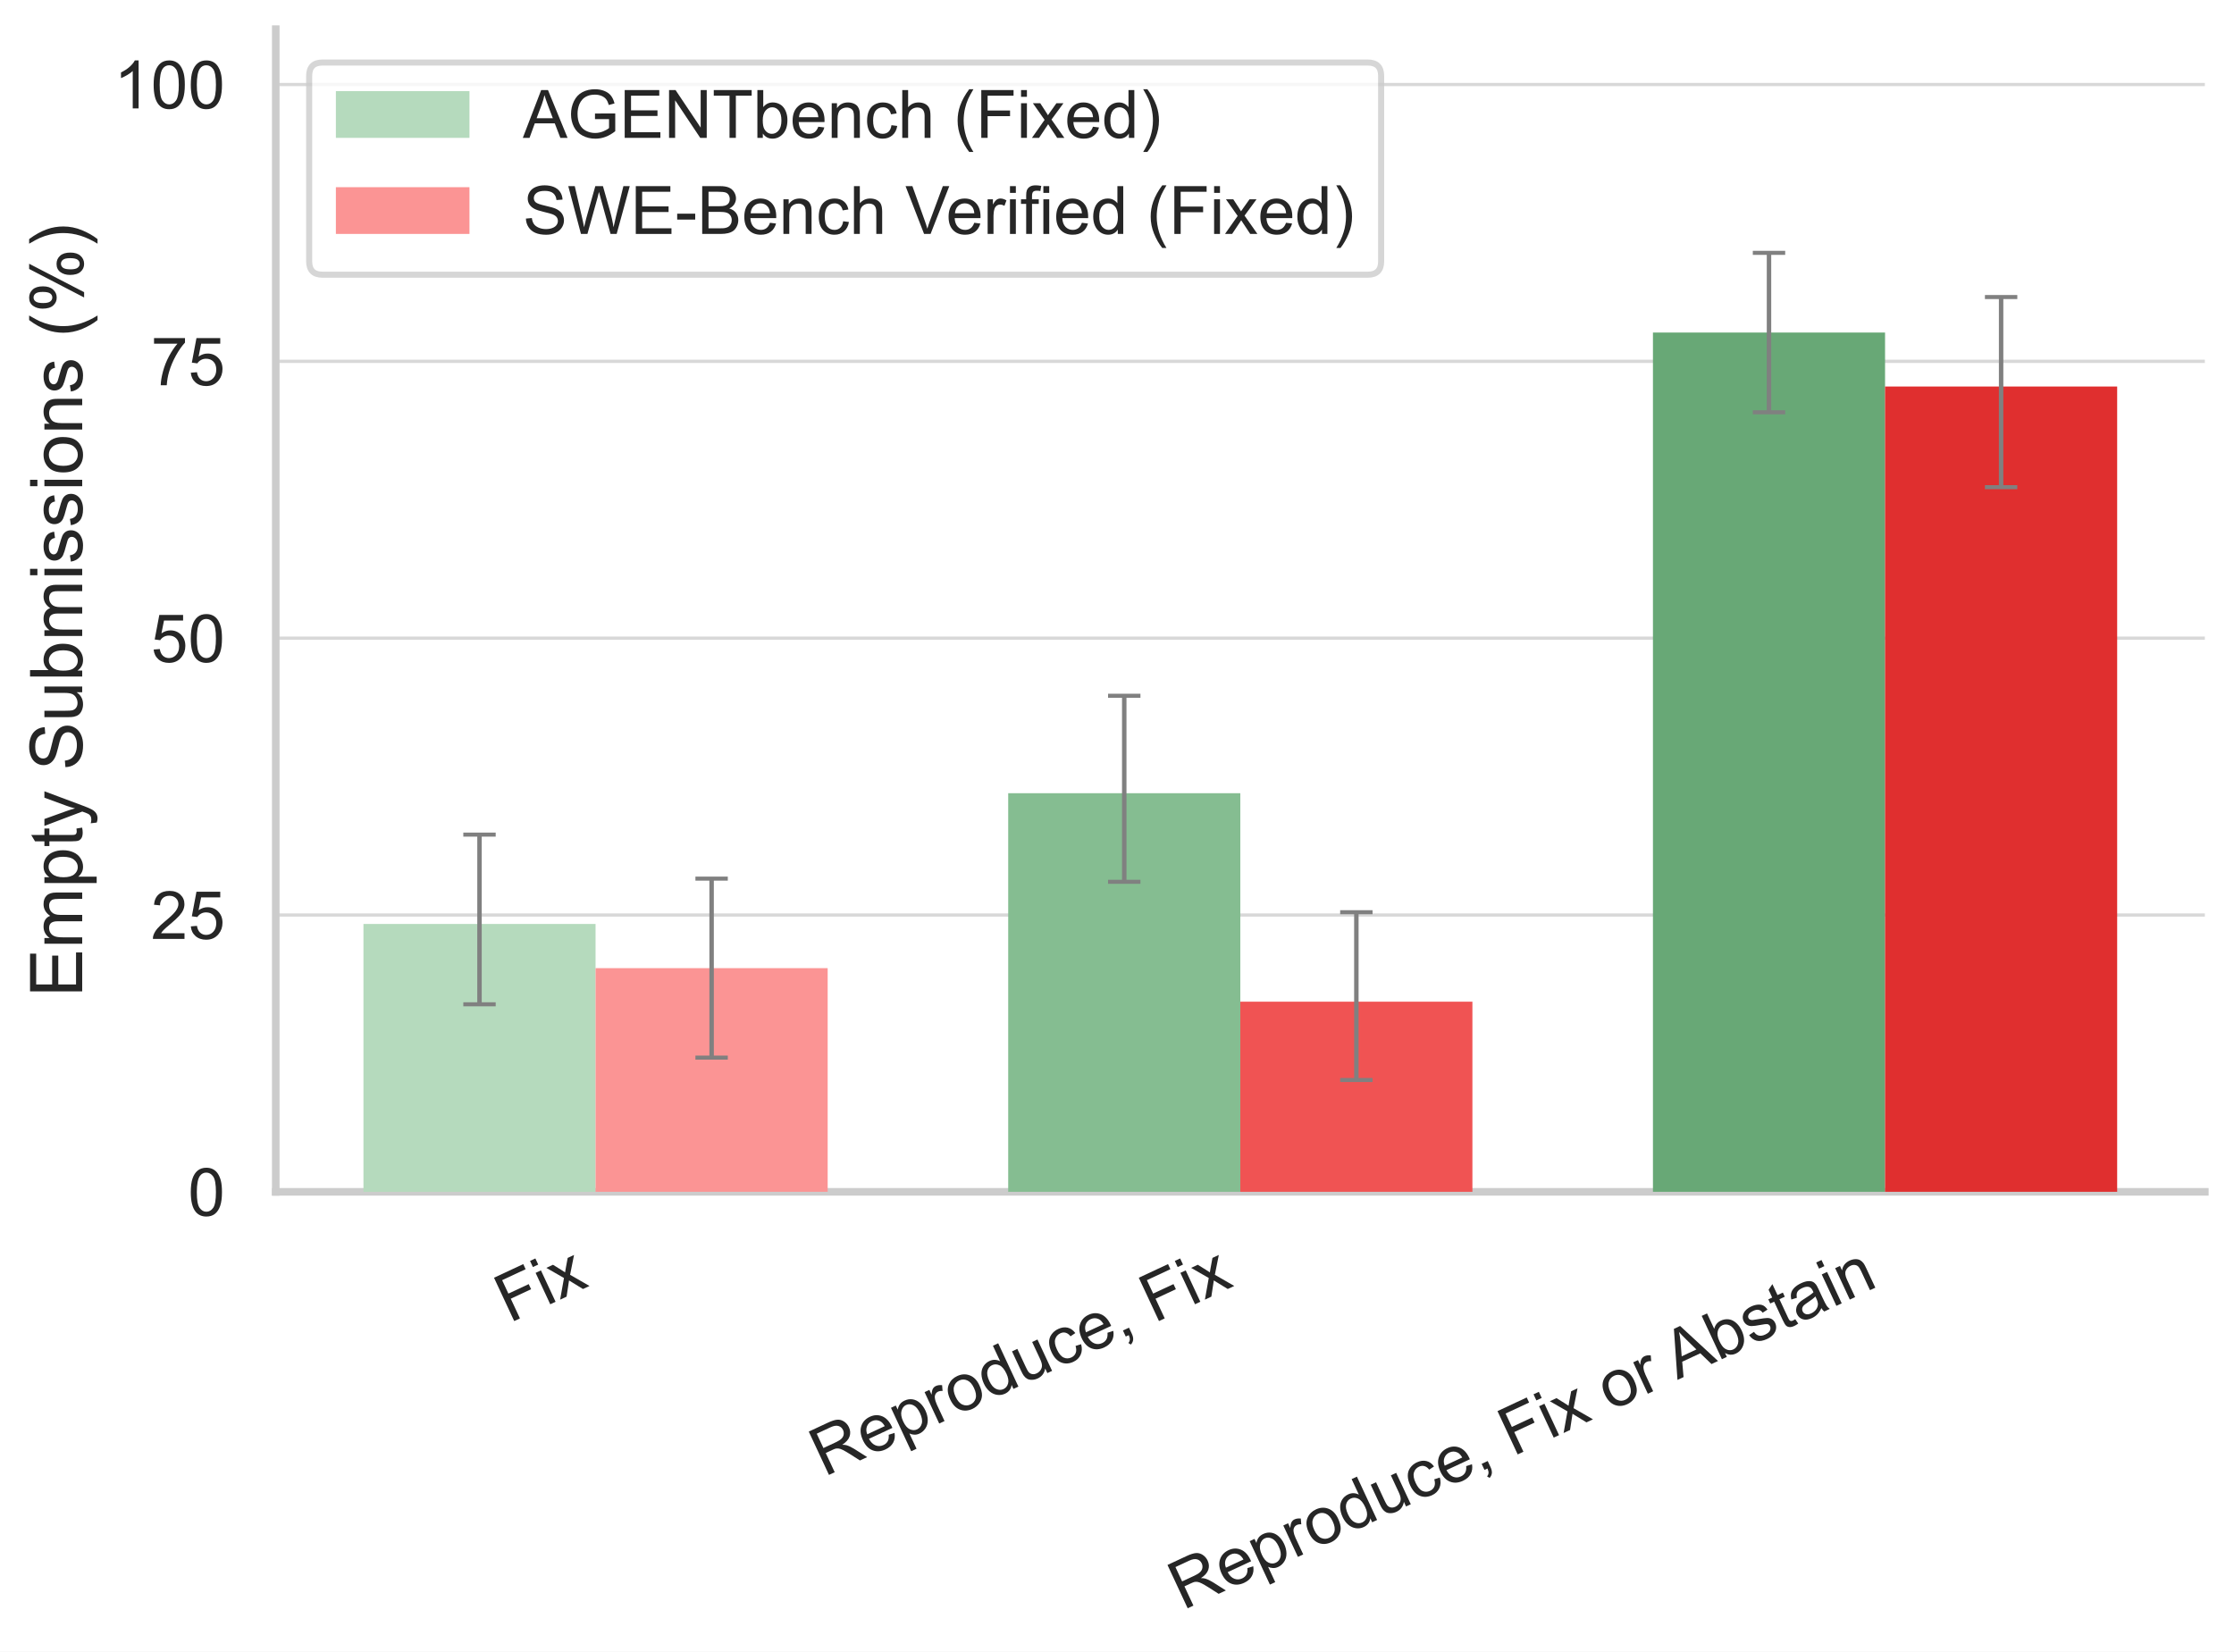
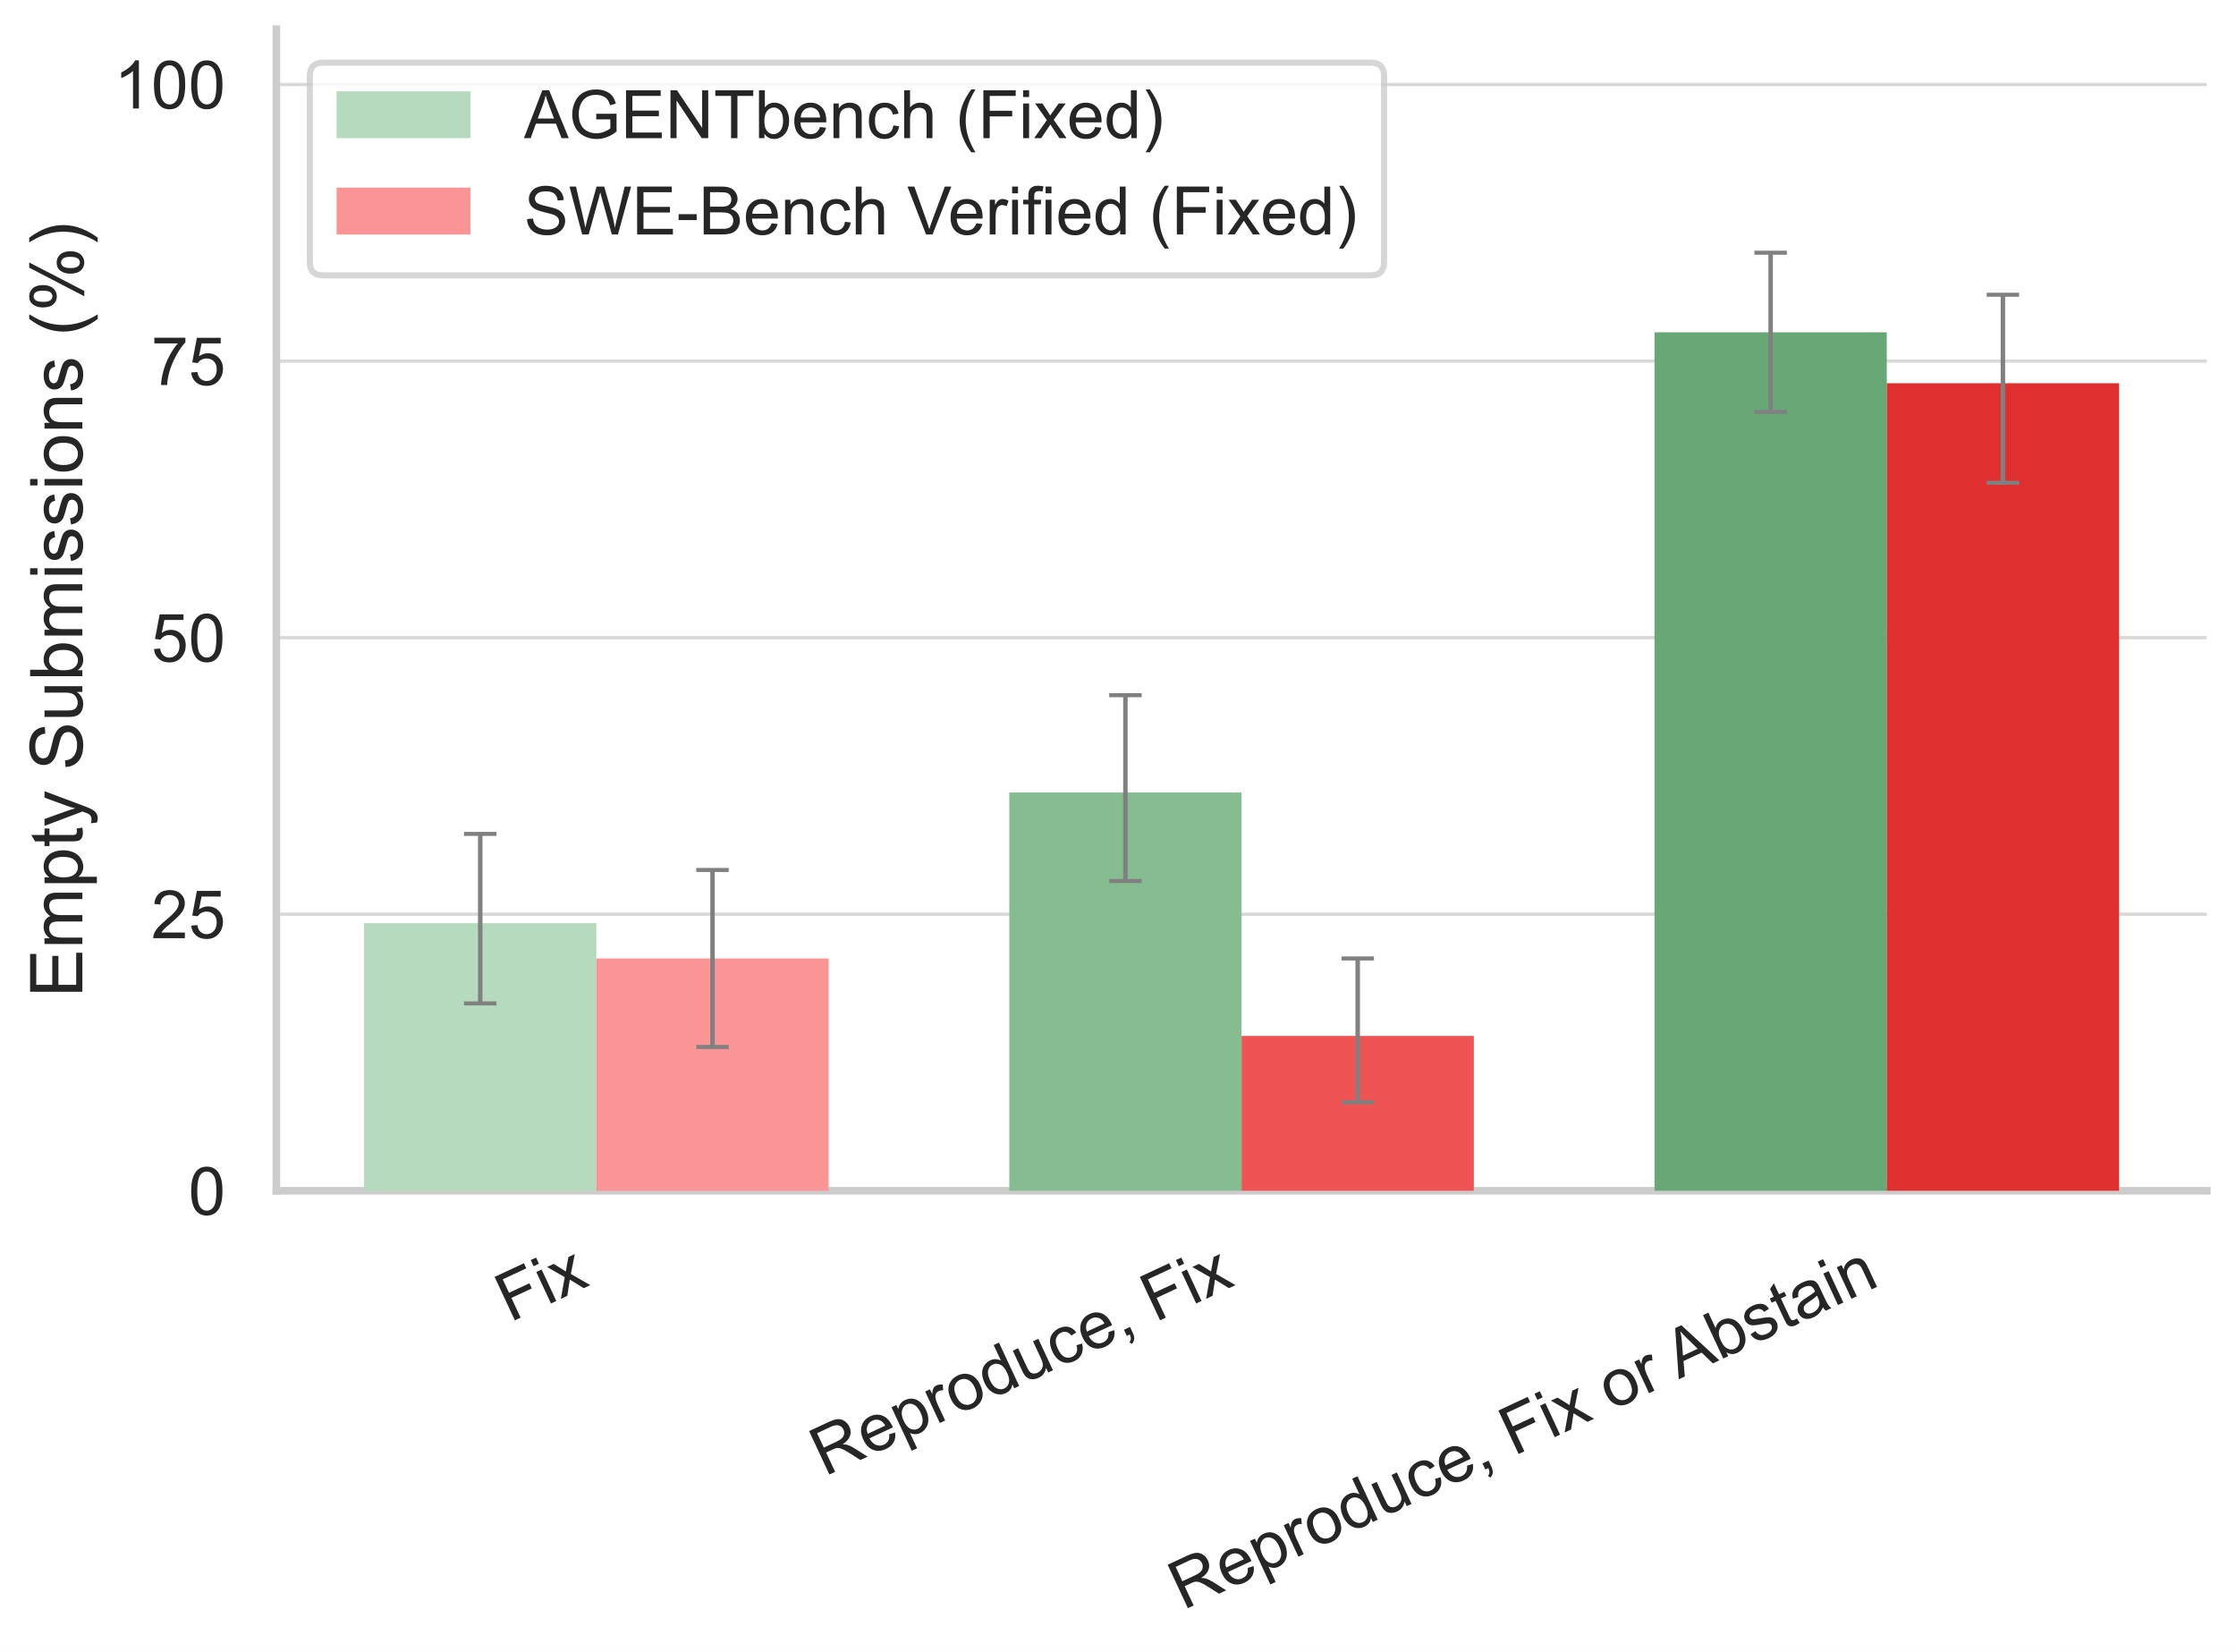
- <svg xmlns="http://www.w3.org/2000/svg" xmlns:xlink="http://www.w3.org/1999/xlink" width="551.839pt" height="408.058pt" viewBox="0 0 551.839 408.058" version="1.1">
+ <svg xmlns="http://www.w3.org/2000/svg" xmlns:xlink="http://www.w3.org/1999/xlink" width="551.164pt" height="407.121pt" viewBox="0 0 551.164 407.121" version="1.1">
  <defs>
    <style type="text/css">*{stroke-linejoin: round; stroke-linecap: butt}</style>
  </defs>
  <g id="figure_1">
    <g id="patch_1">
-       <path d="M 0 408.058  L 551.839 408.058  L 551.839 0  L 0 0  z " style="fill: #ffffff" />
+       <path d="M 0 407.121  L 551.164 407.121  L 551.164 0  L 0 0  z " style="fill: #ffffff" />
    </g>
    <g id="axes_1">
      <g id="patch_2">
-         <path d="M 68.119 294.453  L 544.639 294.453  L 544.639 7.2  L 68.119 7.2  z " style="fill: #ffffff" />
+         <path d="M 68.119 293.516  L 543.964 293.516  L 543.964 7.2  L 68.119 7.2  z " style="fill: #ffffff" />
      </g>
      <g id="matplotlib.axis_1">
        <g id="xtick_1">
          <g id="text_1">
-             <g style="fill: #262626" transform="translate(125.7946 326.9517) rotate(-25) scale(0.165 -0.165)">
+             <g style="fill: #262626" transform="translate(125.6827 326.015) rotate(-25) scale(0.165 -0.165)">
              <defs>
                <path id="ArialMT-46" d="M 525 0  L 525 4581  L 3616 4581  L 3616 4041  L 1131 4041  L 1131 2622  L 3281 2622  L 3281 2081  L 1131 2081  L 1131 0  L 525 0  z " transform="scale(0.015625)" />
                <path id="ArialMT-69" d="M 425 3934  L 425 4581  L 988 4581  L 988 3934  L 425 3934  z M 425 0  L 425 3319  L 988 3319  L 988 0  L 425 0  z " transform="scale(0.015625)" />
                <path id="ArialMT-78" d="M 47 0  L 1259 1725  L 138 3319  L 841 3319  L 1350 2541  Q 1494 2319 1581 2169  Q 1719 2375 1834 2534  L 2394 3319  L 3066 3319  L 1919 1756  L 3153 0  L 2463 0  L 1781 1031  L 1600 1309  L 728 0  L 47 0  z " transform="scale(0.015625)" />
              </defs>
              <use xlink:href="#ArialMT-46" />
              <use xlink:href="#ArialMT-69" transform="translate(61.08398 0)" />
              <use xlink:href="#ArialMT-78" transform="translate(83.30078 0)" />
            </g>
          </g>
        </g>
        <g id="xtick_2">
          <g id="text_2">
-             <g style="fill: #262626" transform="translate(203.5993 364.9371) rotate(-25) scale(0.165 -0.165)">
+             <g style="fill: #262626" transform="translate(203.2618 364.0005) rotate(-25) scale(0.165 -0.165)">
              <defs>
                <path id="ArialMT-52" d="M 503 0  L 503 4581  L 2534 4581  Q 3147 4581 3465 4457  Q 3784 4334 3975 4021  Q 4166 3709 4166 3331  Q 4166 2844 3850 2509  Q 3534 2175 2875 2084  Q 3116 1969 3241 1856  Q 3506 1613 3744 1247  L 4541 0  L 3778 0  L 3172 953  Q 2906 1366 2734 1584  Q 2563 1803 2427 1890  Q 2291 1978 2150 2013  Q 2047 2034 1813 2034  L 1109 2034  L 1109 0  L 503 0  z M 1109 2559  L 2413 2559  Q 2828 2559 3062 2645  Q 3297 2731 3419 2920  Q 3541 3109 3541 3331  Q 3541 3656 3305 3865  Q 3069 4075 2559 4075  L 1109 4075  L 1109 2559  z " transform="scale(0.015625)" />
                <path id="ArialMT-65" d="M 2694 1069  L 3275 997  Q 3138 488 2766 206  Q 2394 -75 1816 -75  Q 1088 -75 661 373  Q 234 822 234 1631  Q 234 2469 665 2931  Q 1097 3394 1784 3394  Q 2450 3394 2872 2941  Q 3294 2488 3294 1666  Q 3294 1616 3291 1516  L 816 1516  Q 847 969 1125 678  Q 1403 388 1819 388  Q 2128 388 2347 550  Q 2566 713 2694 1069  z M 847 1978  L 2700 1978  Q 2663 2397 2488 2606  Q 2219 2931 1791 2931  Q 1403 2931 1139 2672  Q 875 2413 847 1978  z " transform="scale(0.015625)" />
                <path id="ArialMT-70" d="M 422 -1272  L 422 3319  L 934 3319  L 934 2888  Q 1116 3141 1344 3267  Q 1572 3394 1897 3394  Q 2322 3394 2647 3175  Q 2972 2956 3137 2557  Q 3303 2159 3303 1684  Q 3303 1175 3120 767  Q 2938 359 2589 142  Q 2241 -75 1856 -75  Q 1575 -75 1351 44  Q 1128 163 984 344  L 984 -1272  L 422 -1272  z M 931 1641  Q 931 1000 1190 694  Q 1450 388 1819 388  Q 2194 388 2461 705  Q 2728 1022 2728 1688  Q 2728 2322 2467 2637  Q 2206 2953 1844 2953  Q 1484 2953 1207 2617  Q 931 2281 931 1641  z " transform="scale(0.015625)" />
                <path id="ArialMT-72" d="M 416 0  L 416 3319  L 922 3319  L 922 2816  Q 1116 3169 1280 3281  Q 1444 3394 1641 3394  Q 1925 3394 2219 3213  L 2025 2691  Q 1819 2813 1613 2813  Q 1428 2813 1281 2702  Q 1134 2591 1072 2394  Q 978 2094 978 1738  L 978 0  L 416 0  z " transform="scale(0.015625)" />
                <path id="ArialMT-6f" d="M 213 1659  Q 213 2581 725 3025  Q 1153 3394 1769 3394  Q 2453 3394 2887 2945  Q 3322 2497 3322 1706  Q 3322 1066 3130 698  Q 2938 331 2570 128  Q 2203 -75 1769 -75  Q 1072 -75 642 372  Q 213 819 213 1659  z M 791 1659  Q 791 1022 1069 705  Q 1347 388 1769 388  Q 2188 388 2466 706  Q 2744 1025 2744 1678  Q 2744 2294 2464 2611  Q 2184 2928 1769 2928  Q 1347 2928 1069 2612  Q 791 2297 791 1659  z " transform="scale(0.015625)" />
                <path id="ArialMT-64" d="M 2575 0  L 2575 419  Q 2259 -75 1647 -75  Q 1250 -75 917 144  Q 584 363 401 755  Q 219 1147 219 1656  Q 219 2153 384 2558  Q 550 2963 881 3178  Q 1213 3394 1622 3394  Q 1922 3394 2156 3267  Q 2391 3141 2538 2938  L 2538 4581  L 3097 4581  L 3097 0  L 2575 0  z M 797 1656  Q 797 1019 1065 703  Q 1334 388 1700 388  Q 2069 388 2326 689  Q 2584 991 2584 1609  Q 2584 2291 2321 2609  Q 2059 2928 1675 2928  Q 1300 2928 1048 2622  Q 797 2316 797 1656  z " transform="scale(0.015625)" />
                <path id="ArialMT-75" d="M 2597 0  L 2597 488  Q 2209 -75 1544 -75  Q 1250 -75 995 37  Q 741 150 617 320  Q 494 491 444 738  Q 409 903 409 1263  L 409 3319  L 972 3319  L 972 1478  Q 972 1038 1006 884  Q 1059 663 1231 536  Q 1403 409 1656 409  Q 1909 409 2131 539  Q 2353 669 2445 892  Q 2538 1116 2538 1541  L 2538 3319  L 3100 3319  L 3100 0  L 2597 0  z " transform="scale(0.015625)" />
                <path id="ArialMT-63" d="M 2588 1216  L 3141 1144  Q 3050 572 2676 248  Q 2303 -75 1759 -75  Q 1078 -75 664 370  Q 250 816 250 1647  Q 250 2184 428 2587  Q 606 2991 970 3192  Q 1334 3394 1763 3394  Q 2303 3394 2647 3120  Q 2991 2847 3088 2344  L 2541 2259  Q 2463 2594 2264 2762  Q 2066 2931 1784 2931  Q 1359 2931 1093 2626  Q 828 2322 828 1663  Q 828 994 1084 691  Q 1341 388 1753 388  Q 2084 388 2306 591  Q 2528 794 2588 1216  z " transform="scale(0.015625)" />
                <path id="ArialMT-2c" d="M 569 0  L 569 641  L 1209 641  L 1209 0  Q 1209 -353 1084 -570  Q 959 -788 688 -906  L 531 -666  Q 709 -588 793 -436  Q 878 -284 888 0  L 569 0  z " transform="scale(0.015625)" />
                <path id="ArialMT-20" transform="scale(0.015625)" />
              </defs>
              <use xlink:href="#ArialMT-52" />
              <use xlink:href="#ArialMT-65" transform="translate(72.2168 0)" />
              <use xlink:href="#ArialMT-70" transform="translate(127.832 0)" />
              <use xlink:href="#ArialMT-72" transform="translate(183.4473 0)" />
              <use xlink:href="#ArialMT-6f" transform="translate(216.748 0)" />
              <use xlink:href="#ArialMT-64" transform="translate(272.3633 0)" />
              <use xlink:href="#ArialMT-75" transform="translate(327.9785 0)" />
              <use xlink:href="#ArialMT-63" transform="translate(383.5938 0)" />
              <use xlink:href="#ArialMT-65" transform="translate(433.5938 0)" />
              <use xlink:href="#ArialMT-2c" transform="translate(489.209 0)" />
              <use xlink:href="#ArialMT-20" transform="translate(516.9922 0)" />
              <use xlink:href="#ArialMT-46" transform="translate(544.7754 0)" />
              <use xlink:href="#ArialMT-69" transform="translate(605.8594 0)" />
              <use xlink:href="#ArialMT-78" transform="translate(628.0762 0)" />
            </g>
          </g>
        </g>
        <g id="xtick_3">
          <g id="text_3">
-             <g style="fill: #262626" transform="translate(292.206 397.8855) rotate(-25) scale(0.165 -0.165)">
+             <g style="fill: #262626" transform="translate(291.6429 396.9488) rotate(-25) scale(0.165 -0.165)">
              <defs>
                <path id="ArialMT-41" d="M -9 0  L 1750 4581  L 2403 4581  L 4278 0  L 3588 0  L 3053 1388  L 1138 1388  L 634 0  L -9 0  z M 1313 1881  L 2866 1881  L 2388 3150  Q 2169 3728 2063 4100  Q 1975 3659 1816 3225  L 1313 1881  z " transform="scale(0.015625)" />
                <path id="ArialMT-62" d="M 941 0  L 419 0  L 419 4581  L 981 4581  L 981 2947  Q 1338 3394 1891 3394  Q 2197 3394 2470 3270  Q 2744 3147 2920 2923  Q 3097 2700 3197 2384  Q 3297 2069 3297 1709  Q 3297 856 2875 390  Q 2453 -75 1863 -75  Q 1275 -75 941 416  L 941 0  z M 934 1684  Q 934 1088 1097 822  Q 1363 388 1816 388  Q 2184 388 2453 708  Q 2722 1028 2722 1663  Q 2722 2313 2464 2622  Q 2206 2931 1841 2931  Q 1472 2931 1203 2611  Q 934 2291 934 1684  z " transform="scale(0.015625)" />
                <path id="ArialMT-73" d="M 197 991  L 753 1078  Q 800 744 1014 566  Q 1228 388 1613 388  Q 2000 388 2187 545  Q 2375 703 2375 916  Q 2375 1106 2209 1216  Q 2094 1291 1634 1406  Q 1016 1563 777 1677  Q 538 1791 414 1992  Q 291 2194 291 2438  Q 291 2659 392 2848  Q 494 3038 669 3163  Q 800 3259 1026 3326  Q 1253 3394 1513 3394  Q 1903 3394 2198 3281  Q 2494 3169 2634 2976  Q 2775 2784 2828 2463  L 2278 2388  Q 2241 2644 2061 2787  Q 1881 2931 1553 2931  Q 1166 2931 1000 2803  Q 834 2675 834 2503  Q 834 2394 903 2306  Q 972 2216 1119 2156  Q 1203 2125 1616 2013  Q 2213 1853 2448 1751  Q 2684 1650 2818 1456  Q 2953 1263 2953 975  Q 2953 694 2789 445  Q 2625 197 2315 61  Q 2006 -75 1616 -75  Q 969 -75 630 194  Q 291 463 197 991  z " transform="scale(0.015625)" />
                <path id="ArialMT-74" d="M 1650 503  L 1731 6  Q 1494 -44 1306 -44  Q 1000 -44 831 53  Q 663 150 594 308  Q 525 466 525 972  L 525 2881  L 113 2881  L 113 3319  L 525 3319  L 525 4141  L 1084 4478  L 1084 3319  L 1650 3319  L 1650 2881  L 1084 2881  L 1084 941  Q 1084 700 1114 631  Q 1144 563 1211 522  Q 1278 481 1403 481  Q 1497 481 1650 503  z " transform="scale(0.015625)" />
                <path id="ArialMT-61" d="M 2588 409  Q 2275 144 1986 34  Q 1697 -75 1366 -75  Q 819 -75 525 192  Q 231 459 231 875  Q 231 1119 342 1320  Q 453 1522 633 1644  Q 813 1766 1038 1828  Q 1203 1872 1538 1913  Q 2219 1994 2541 2106  Q 2544 2222 2544 2253  Q 2544 2597 2384 2738  Q 2169 2928 1744 2928  Q 1347 2928 1158 2789  Q 969 2650 878 2297  L 328 2372  Q 403 2725 575 2942  Q 747 3159 1072 3276  Q 1397 3394 1825 3394  Q 2250 3394 2515 3294  Q 2781 3194 2906 3042  Q 3031 2891 3081 2659  Q 3109 2516 3109 2141  L 3109 1391  Q 3109 606 3145 398  Q 3181 191 3288 0  L 2700 0  Q 2613 175 2588 409  z M 2541 1666  Q 2234 1541 1622 1453  Q 1275 1403 1131 1340  Q 988 1278 909 1158  Q 831 1038 831 891  Q 831 666 1001 516  Q 1172 366 1500 366  Q 1825 366 2078 508  Q 2331 650 2450 897  Q 2541 1088 2541 1459  L 2541 1666  z " transform="scale(0.015625)" />
                <path id="ArialMT-6e" d="M 422 0  L 422 3319  L 928 3319  L 928 2847  Q 1294 3394 1984 3394  Q 2284 3394 2536 3286  Q 2788 3178 2913 3003  Q 3038 2828 3088 2588  Q 3119 2431 3119 2041  L 3119 0  L 2556 0  L 2556 2019  Q 2556 2363 2490 2533  Q 2425 2703 2258 2804  Q 2091 2906 1866 2906  Q 1506 2906 1245 2678  Q 984 2450 984 1813  L 984 0  L 422 0  z " transform="scale(0.015625)" />
              </defs>
              <use xlink:href="#ArialMT-52" />
              <use xlink:href="#ArialMT-65" transform="translate(72.2168 0)" />
              <use xlink:href="#ArialMT-70" transform="translate(127.832 0)" />
              <use xlink:href="#ArialMT-72" transform="translate(183.4473 0)" />
              <use xlink:href="#ArialMT-6f" transform="translate(216.748 0)" />
              <use xlink:href="#ArialMT-64" transform="translate(272.3633 0)" />
              <use xlink:href="#ArialMT-75" transform="translate(327.9785 0)" />
              <use xlink:href="#ArialMT-63" transform="translate(383.5938 0)" />
              <use xlink:href="#ArialMT-65" transform="translate(433.5938 0)" />
              <use xlink:href="#ArialMT-2c" transform="translate(489.209 0)" />
              <use xlink:href="#ArialMT-20" transform="translate(516.9922 0)" />
              <use xlink:href="#ArialMT-46" transform="translate(544.7754 0)" />
              <use xlink:href="#ArialMT-69" transform="translate(605.8594 0)" />
              <use xlink:href="#ArialMT-78" transform="translate(628.0762 0)" />
              <use xlink:href="#ArialMT-20" transform="translate(678.0762 0)" />
              <use xlink:href="#ArialMT-6f" transform="translate(705.8594 0)" />
              <use xlink:href="#ArialMT-72" transform="translate(761.4746 0)" />
              <use xlink:href="#ArialMT-20" transform="translate(794.7754 0)" />
              <use xlink:href="#ArialMT-41" transform="translate(817.0586 0)" />
              <use xlink:href="#ArialMT-62" transform="translate(883.7578 0)" />
              <use xlink:href="#ArialMT-73" transform="translate(939.373 0)" />
              <use xlink:href="#ArialMT-74" transform="translate(989.373 0)" />
              <use xlink:href="#ArialMT-61" transform="translate(1017.156 0)" />
              <use xlink:href="#ArialMT-69" transform="translate(1072.771 0)" />
              <use xlink:href="#ArialMT-6e" transform="translate(1094.988 0)" />
            </g>
          </g>
        </g>
      </g>
      <g id="matplotlib.axis_2">
        <g id="ytick_1">
          <g id="line2d_1">
-             <path d="M 68.119 294.453  L 544.639 294.453  " clip-path="url(#pbafdc51c19)" style="fill: none; stroke: #d8d8d8; stroke-width: 0.8; stroke-linecap: round" />
+             <path d="M 68.119 293.516  L 543.964 293.516  " clip-path="url(#p0ac7316b22)" style="fill: none; stroke: #d8d8d8; stroke-width: 0.8; stroke-linecap: round" />
          </g>
          <g id="text_4">
-             <g style="fill: #262626" transform="translate(46.44297 300.358) scale(0.165 -0.165)">
+             <g style="fill: #262626" transform="translate(46.44297 299.4213) scale(0.165 -0.165)">
              <defs>
                <path id="ArialMT-30" d="M 266 2259  Q 266 3072 433 3567  Q 600 4063 929 4331  Q 1259 4600 1759 4600  Q 2128 4600 2406 4451  Q 2684 4303 2865 4023  Q 3047 3744 3150 3342  Q 3253 2941 3253 2259  Q 3253 1453 3087 958  Q 2922 463 2592 192  Q 2263 -78 1759 -78  Q 1097 -78 719 397  Q 266 969 266 2259  z M 844 2259  Q 844 1131 1108 757  Q 1372 384 1759 384  Q 2147 384 2411 759  Q 2675 1134 2675 2259  Q 2675 3391 2411 3762  Q 2147 4134 1753 4134  Q 1366 4134 1134 3806  Q 844 3388 844 2259  z " transform="scale(0.015625)" />
              </defs>
              <use xlink:href="#ArialMT-30" />
            </g>
          </g>
        </g>
        <g id="ytick_2">
          <g id="line2d_2">
-             <path d="M 68.119 226.059  L 544.639 226.059  " clip-path="url(#pbafdc51c19)" style="fill: none; stroke: #d8d8d8; stroke-width: 0.8; stroke-linecap: round" />
+             <path d="M 68.119 225.346  L 543.964 225.346  " clip-path="url(#p0ac7316b22)" style="fill: none; stroke: #d8d8d8; stroke-width: 0.8; stroke-linecap: round" />
          </g>
          <g id="text_5">
-             <g style="fill: #262626" transform="translate(37.26742 231.9645) scale(0.165 -0.165)">
+             <g style="fill: #262626" transform="translate(37.26742 231.2508) scale(0.165 -0.165)">
              <defs>
                <path id="ArialMT-32" d="M 3222 541  L 3222 0  L 194 0  Q 188 203 259 391  Q 375 700 629 1000  Q 884 1300 1366 1694  Q 2113 2306 2375 2664  Q 2638 3022 2638 3341  Q 2638 3675 2398 3904  Q 2159 4134 1775 4134  Q 1369 4134 1125 3890  Q 881 3647 878 3216  L 300 3275  Q 359 3922 746 4261  Q 1134 4600 1788 4600  Q 2447 4600 2831 4234  Q 3216 3869 3216 3328  Q 3216 3053 3103 2787  Q 2991 2522 2730 2228  Q 2469 1934 1863 1422  Q 1356 997 1212 845  Q 1069 694 975 541  L 3222 541  z " transform="scale(0.015625)" />
                <path id="ArialMT-35" d="M 266 1200  L 856 1250  Q 922 819 1161 601  Q 1400 384 1738 384  Q 2144 384 2425 690  Q 2706 997 2706 1503  Q 2706 1984 2436 2262  Q 2166 2541 1728 2541  Q 1456 2541 1237 2417  Q 1019 2294 894 2097  L 366 2166  L 809 4519  L 3088 4519  L 3088 3981  L 1259 3981  L 1013 2750  Q 1425 3038 1878 3038  Q 2478 3038 2890 2622  Q 3303 2206 3303 1553  Q 3303 931 2941 478  Q 2500 -78 1738 -78  Q 1113 -78 717 272  Q 322 622 266 1200  z " transform="scale(0.015625)" />
              </defs>
              <use xlink:href="#ArialMT-32" />
              <use xlink:href="#ArialMT-35" transform="translate(55.61523 0)" />
            </g>
          </g>
        </g>
        <g id="ytick_3">
          <g id="line2d_3">
-             <path d="M 68.119 157.666  L 544.639 157.666  " clip-path="url(#pbafdc51c19)" style="fill: none; stroke: #d8d8d8; stroke-width: 0.8; stroke-linecap: round" />
+             <path d="M 68.119 157.175  L 543.964 157.175  " clip-path="url(#p0ac7316b22)" style="fill: none; stroke: #d8d8d8; stroke-width: 0.8; stroke-linecap: round" />
          </g>
          <g id="text_6">
-             <g style="fill: #262626" transform="translate(37.26742 163.5709) scale(0.165 -0.165)">
+             <g style="fill: #262626" transform="translate(37.26742 163.0803) scale(0.165 -0.165)">
              <use xlink:href="#ArialMT-35" />
              <use xlink:href="#ArialMT-30" transform="translate(55.61523 0)" />
            </g>
          </g>
        </g>
        <g id="ytick_4">
          <g id="line2d_4">
-             <path d="M 68.119 89.272  L 544.639 89.272  " clip-path="url(#pbafdc51c19)" style="fill: none; stroke: #d8d8d8; stroke-width: 0.8; stroke-linecap: round" />
+             <path d="M 68.119 89.005  L 543.964 89.005  " clip-path="url(#p0ac7316b22)" style="fill: none; stroke: #d8d8d8; stroke-width: 0.8; stroke-linecap: round" />
          </g>
          <g id="text_7">
-             <g style="fill: #262626" transform="translate(37.26742 95.17742) scale(0.165 -0.165)">
+             <g style="fill: #262626" transform="translate(37.26742 94.9098) scale(0.165 -0.165)">
              <defs>
                <path id="ArialMT-37" d="M 303 3981  L 303 4522  L 3269 4522  L 3269 4084  Q 2831 3619 2401 2847  Q 1972 2075 1738 1259  Q 1569 684 1522 0  L 944 0  Q 953 541 1156 1306  Q 1359 2072 1739 2783  Q 2119 3494 2547 3981  L 303 3981  z " transform="scale(0.015625)" />
              </defs>
              <use xlink:href="#ArialMT-37" />
              <use xlink:href="#ArialMT-35" transform="translate(55.61523 0)" />
            </g>
          </g>
        </g>
        <g id="ytick_5">
          <g id="line2d_5">
-             <path d="M 68.119 20.879  L 544.639 20.879  " clip-path="url(#pbafdc51c19)" style="fill: none; stroke: #d8d8d8; stroke-width: 0.8; stroke-linecap: round" />
+             <path d="M 68.119 20.834  L 543.964 20.834  " clip-path="url(#p0ac7316b22)" style="fill: none; stroke: #d8d8d8; stroke-width: 0.8; stroke-linecap: round" />
          </g>
          <g id="text_8">
-             <g style="fill: #262626" transform="translate(28.09188 26.7839) scale(0.165 -0.165)">
+             <g style="fill: #262626" transform="translate(28.09188 26.7393) scale(0.165 -0.165)">
              <defs>
                <path id="ArialMT-31" d="M 2384 0  L 1822 0  L 1822 3584  Q 1619 3391 1289 3197  Q 959 3003 697 2906  L 697 3450  Q 1169 3672 1522 3987  Q 1875 4303 2022 4600  L 2384 4600  L 2384 0  z " transform="scale(0.015625)" />
              </defs>
              <use xlink:href="#ArialMT-31" />
              <use xlink:href="#ArialMT-30" transform="translate(55.61523 0)" />
              <use xlink:href="#ArialMT-30" transform="translate(111.2305 0)" />
            </g>
          </g>
        </g>
        <g id="text_9">
-           <g style="fill: #262626" transform="translate(20.30344 246.3473) rotate(-90) scale(0.18 -0.18)">
+           <g style="fill: #262626" transform="translate(20.30344 245.879) rotate(-90) scale(0.18 -0.18)">
            <defs>
              <path id="ArialMT-45" d="M 506 0  L 506 4581  L 3819 4581  L 3819 4041  L 1113 4041  L 1113 2638  L 3647 2638  L 3647 2100  L 1113 2100  L 1113 541  L 3925 541  L 3925 0  L 506 0  z " transform="scale(0.015625)" />
              <path id="ArialMT-6d" d="M 422 0  L 422 3319  L 925 3319  L 925 2853  Q 1081 3097 1340 3245  Q 1600 3394 1931 3394  Q 2300 3394 2536 3241  Q 2772 3088 2869 2813  Q 3263 3394 3894 3394  Q 4388 3394 4653 3120  Q 4919 2847 4919 2278  L 4919 0  L 4359 0  L 4359 2091  Q 4359 2428 4304 2576  Q 4250 2725 4106 2815  Q 3963 2906 3769 2906  Q 3419 2906 3187 2673  Q 2956 2441 2956 1928  L 2956 0  L 2394 0  L 2394 2156  Q 2394 2531 2256 2718  Q 2119 2906 1806 2906  Q 1569 2906 1367 2781  Q 1166 2656 1075 2415  Q 984 2175 984 1722  L 984 0  L 422 0  z " transform="scale(0.015625)" />
              <path id="ArialMT-79" d="M 397 -1278  L 334 -750  Q 519 -800 656 -800  Q 844 -800 956 -737  Q 1069 -675 1141 -563  Q 1194 -478 1313 -144  Q 1328 -97 1363 -6  L 103 3319  L 709 3319  L 1400 1397  Q 1534 1031 1641 628  Q 1738 1016 1872 1384  L 2581 3319  L 3144 3319  L 1881 -56  Q 1678 -603 1566 -809  Q 1416 -1088 1222 -1217  Q 1028 -1347 759 -1347  Q 597 -1347 397 -1278  z " transform="scale(0.015625)" />
              <path id="ArialMT-53" d="M 288 1472  L 859 1522  Q 900 1178 1048 958  Q 1197 738 1509 602  Q 1822 466 2213 466  Q 2559 466 2825 569  Q 3091 672 3220 851  Q 3350 1031 3350 1244  Q 3350 1459 3225 1620  Q 3100 1781 2813 1891  Q 2628 1963 1997 2114  Q 1366 2266 1113 2400  Q 784 2572 623 2826  Q 463 3081 463 3397  Q 463 3744 659 4045  Q 856 4347 1234 4503  Q 1613 4659 2075 4659  Q 2584 4659 2973 4495  Q 3363 4331 3572 4012  Q 3781 3694 3797 3291  L 3216 3247  Q 3169 3681 2898 3903  Q 2628 4125 2100 4125  Q 1550 4125 1298 3923  Q 1047 3722 1047 3438  Q 1047 3191 1225 3031  Q 1400 2872 2139 2705  Q 2878 2538 3153 2413  Q 3553 2228 3743 1945  Q 3934 1663 3934 1294  Q 3934 928 3725 604  Q 3516 281 3123 101  Q 2731 -78 2241 -78  Q 1619 -78 1198 103  Q 778 284 539 648  Q 300 1013 288 1472  z " transform="scale(0.015625)" />
              <path id="ArialMT-28" d="M 1497 -1347  Q 1031 -759 709 28  Q 388 816 388 1659  Q 388 2403 628 3084  Q 909 3875 1497 4659  L 1900 4659  Q 1522 4009 1400 3731  Q 1209 3300 1100 2831  Q 966 2247 966 1656  Q 966 153 1900 -1347  L 1497 -1347  z " transform="scale(0.015625)" />
              <path id="ArialMT-25" d="M 372 3481  Q 372 3972 619 4315  Q 866 4659 1334 4659  Q 1766 4659 2048 4351  Q 2331 4044 2331 3447  Q 2331 2866 2045 2552  Q 1759 2238 1341 2238  Q 925 2238 648 2547  Q 372 2856 372 3481  z M 1350 4272  Q 1141 4272 1002 4090  Q 863 3909 863 3425  Q 863 2984 1003 2804  Q 1144 2625 1350 2625  Q 1563 2625 1702 2806  Q 1841 2988 1841 3469  Q 1841 3913 1700 4092  Q 1559 4272 1350 4272  z M 1353 -169  L 3859 4659  L 4316 4659  L 1819 -169  L 1353 -169  z M 3334 1075  Q 3334 1569 3581 1911  Q 3828 2253 4300 2253  Q 4731 2253 5014 1945  Q 5297 1638 5297 1041  Q 5297 459 5011 145  Q 4725 -169 4303 -169  Q 3888 -169 3611 142  Q 3334 453 3334 1075  z M 4316 1866  Q 4103 1866 3964 1684  Q 3825 1503 3825 1019  Q 3825 581 3965 400  Q 4106 219 4313 219  Q 4528 219 4667 400  Q 4806 581 4806 1063  Q 4806 1506 4665 1686  Q 4525 1866 4316 1866  z " transform="scale(0.015625)" />
              <path id="ArialMT-29" d="M 791 -1347  L 388 -1347  Q 1322 153 1322 1656  Q 1322 2244 1188 2822  Q 1081 3291 891 3722  Q 769 4003 388 4659  L 791 4659  Q 1378 3875 1659 3084  Q 1900 2403 1900 1659  Q 1900 816 1576 28  Q 1253 -759 791 -1347  z " transform="scale(0.015625)" />
            </defs>
            <use xlink:href="#ArialMT-45" />
            <use xlink:href="#ArialMT-6d" transform="translate(66.69922 0)" />
            <use xlink:href="#ArialMT-70" transform="translate(150 0)" />
            <use xlink:href="#ArialMT-74" transform="translate(205.6152 0)" />
            <use xlink:href="#ArialMT-79" transform="translate(233.3984 0)" />
            <use xlink:href="#ArialMT-20" transform="translate(283.3984 0)" />
            <use xlink:href="#ArialMT-53" transform="translate(311.1816 0)" />
            <use xlink:href="#ArialMT-75" transform="translate(377.8809 0)" />
            <use xlink:href="#ArialMT-62" transform="translate(433.4961 0)" />
            <use xlink:href="#ArialMT-6d" transform="translate(489.1113 0)" />
            <use xlink:href="#ArialMT-69" transform="translate(572.4121 0)" />
            <use xlink:href="#ArialMT-73" transform="translate(594.6289 0)" />
            <use xlink:href="#ArialMT-73" transform="translate(644.6289 0)" />
            <use xlink:href="#ArialMT-69" transform="translate(694.6289 0)" />
            <use xlink:href="#ArialMT-6f" transform="translate(716.8457 0)" />
            <use xlink:href="#ArialMT-6e" transform="translate(772.4609 0)" />
            <use xlink:href="#ArialMT-73" transform="translate(828.0762 0)" />
            <use xlink:href="#ArialMT-20" transform="translate(878.0762 0)" />
            <use xlink:href="#ArialMT-28" transform="translate(905.8594 0)" />
            <use xlink:href="#ArialMT-25" transform="translate(939.1602 0)" />
            <use xlink:href="#ArialMT-29" transform="translate(1028.076 0)" />
          </g>
        </g>
      </g>
      <g id="patch_3">
-         <path d="M 68.119 294.453  L 68.119 7.2  " style="fill: none; stroke: #cccccc; stroke-width: 1.875; stroke-linejoin: miter; stroke-linecap: square" />
+         <path d="M 68.119 293.516  L 68.119 7.2  " style="fill: none; stroke: #cccccc; stroke-width: 1.875; stroke-linejoin: miter; stroke-linecap: square" />
      </g>
      <g id="patch_4">
-         <path d="M 68.119 294.453  L 544.639 294.453  " style="fill: none; stroke: #cccccc; stroke-width: 1.875; stroke-linejoin: miter; stroke-linecap: square" />
+         <path d="M 68.119 293.516  L 543.964 293.516  " style="fill: none; stroke: #cccccc; stroke-width: 1.875; stroke-linejoin: miter; stroke-linecap: square" />
      </g>
      <g id="patch_5">
-         <path d="M 89.779 294.453  L 147.114 294.453  L 147.114 228.266  L 89.779 228.266  z " clip-path="url(#pbafdc51c19)" style="fill: #b5dabd" />
+         <path d="M 89.748 293.516  L 147.002 293.516  L 147.002 227.545  L 89.748 227.545  z " clip-path="url(#p0ac7316b22)" style="fill: #b5dabd" />
      </g>
      <g id="patch_6">
-         <path d="M 249.043 294.453  L 306.379 294.453  L 306.379 195.966  L 249.043 195.966  z " clip-path="url(#pbafdc51c19)" style="fill: #85bd91" />
+         <path d="M 248.787 293.516  L 306.041 293.516  L 306.041 195.351  L 248.787 195.351  z " clip-path="url(#p0ac7316b22)" style="fill: #85bd91" />
      </g>
      <g id="patch_7">
-         <path d="M 408.308 294.453  L 465.643 294.453  L 465.643 82.159  L 408.308 82.159  z " clip-path="url(#pbafdc51c19)" style="fill: #68a876" />
+         <path d="M 407.826 293.516  L 465.08 293.516  L 465.08 81.915  L 407.826 81.915  z " clip-path="url(#p0ac7316b22)" style="fill: #68a876" />
      </g>
      <g id="patch_8">
-         <path d="M 147.114 294.453  L 204.449 294.453  L 204.449 239.185  L 147.114 239.185  z " clip-path="url(#pbafdc51c19)" style="fill: #fb9494" />
+         <path d="M 147.002 293.516  L 204.256 293.516  L 204.256 236.253  L 147.002 236.253  z " clip-path="url(#p0ac7316b22)" style="fill: #fb9494" />
      </g>
      <g id="patch_9">
-         <path d="M 306.379 294.453  L 363.714 294.453  L 363.714 247.475  L 306.379 247.475  z " clip-path="url(#pbafdc51c19)" style="fill: #f05353" />
+         <path d="M 306.041 293.516  L 363.295 293.516  L 363.295 255.341  L 306.041 255.341  z " clip-path="url(#p0ac7316b22)" style="fill: #f05353" />
      </g>
      <g id="patch_10">
-         <path d="M 465.643 294.453  L 522.979 294.453  L 522.979 95.49  L 465.643 95.49  z " clip-path="url(#pbafdc51c19)" style="fill: #e02f2f" />
+         <path d="M 465.08 293.516  L 522.334 293.516  L 522.334 94.458  L 465.08 94.458  z " clip-path="url(#p0ac7316b22)" style="fill: #e02f2f" />
      </g>
      <g id="LineCollection_1">
-         <path d="M 118.446 248.122  L 118.446 206.203  " clip-path="url(#pbafdc51c19)" style="fill: none; stroke: #808080; stroke-width: 1.1" />
-         <path d="M 277.711 217.852  L 277.711 171.892  " clip-path="url(#pbafdc51c19)" style="fill: none; stroke: #808080; stroke-width: 1.1" />
-         <path d="M 436.976 101.857  L 436.976 62.462  " clip-path="url(#pbafdc51c19)" style="fill: none; stroke: #808080; stroke-width: 1.1" />
+         <path d="M 118.375 247.336  L 118.375 205.554  " clip-path="url(#p0ac7316b22)" style="fill: none; stroke: #808080; stroke-width: 1.1" />
+         <path d="M 277.414 217.165  L 277.414 171.355  " clip-path="url(#p0ac7316b22)" style="fill: none; stroke: #808080; stroke-width: 1.1" />
+         <path d="M 436.453 101.548  L 436.453 62.282  " clip-path="url(#p0ac7316b22)" style="fill: none; stroke: #808080; stroke-width: 1.1" />
      </g>
      <g id="line2d_6">
        <defs>
-           <path id="mdf8e8f549b" d="M 4 0  L -4 -0  " style="stroke: #808080" />
+           <path id="ma1d74a7476" d="M 4 0  L -4 -0  " style="stroke: #808080" />
        </defs>
-         <g clip-path="url(#pbafdc51c19)">
-           <use xlink:href="#mdf8e8f549b" x="118.446" y="248.122" style="fill: #4c72b0; stroke: #808080" />
-           <use xlink:href="#mdf8e8f549b" x="277.711" y="217.852" style="fill: #4c72b0; stroke: #808080" />
-           <use xlink:href="#mdf8e8f549b" x="436.976" y="101.857" style="fill: #4c72b0; stroke: #808080" />
+         <g clip-path="url(#p0ac7316b22)">
+           <use xlink:href="#ma1d74a7476" x="118.375" y="247.336" style="fill: #4c72b0; stroke: #808080" />
+           <use xlink:href="#ma1d74a7476" x="277.414" y="217.165" style="fill: #4c72b0; stroke: #808080" />
+           <use xlink:href="#ma1d74a7476" x="436.453" y="101.548" style="fill: #4c72b0; stroke: #808080" />
        </g>
      </g>
      <g id="line2d_7">
-         <g clip-path="url(#pbafdc51c19)">
-           <use xlink:href="#mdf8e8f549b" x="118.446" y="206.203" style="fill: #4c72b0; stroke: #808080" />
-           <use xlink:href="#mdf8e8f549b" x="277.711" y="171.892" style="fill: #4c72b0; stroke: #808080" />
-           <use xlink:href="#mdf8e8f549b" x="436.976" y="62.462" style="fill: #4c72b0; stroke: #808080" />
+         <g clip-path="url(#p0ac7316b22)">
+           <use xlink:href="#ma1d74a7476" x="118.375" y="205.554" style="fill: #4c72b0; stroke: #808080" />
+           <use xlink:href="#ma1d74a7476" x="277.414" y="171.355" style="fill: #4c72b0; stroke: #808080" />
+           <use xlink:href="#ma1d74a7476" x="436.453" y="62.282" style="fill: #4c72b0; stroke: #808080" />
        </g>
      </g>
      <g id="LineCollection_2">
-         <path d="M 175.781 261.292  L 175.781 217.078  " clip-path="url(#pbafdc51c19)" style="fill: none; stroke: #808080; stroke-width: 1.1" />
-         <path d="M 335.046 266.819  L 335.046 225.368  " clip-path="url(#pbafdc51c19)" style="fill: none; stroke: #808080; stroke-width: 1.1" />
-         <path d="M 494.311 120.36  L 494.311 73.383  " clip-path="url(#pbafdc51c19)" style="fill: none; stroke: #808080; stroke-width: 1.1" />
+         <path d="M 175.629 258.067  L 175.629 214.438  " clip-path="url(#p0ac7316b22)" style="fill: none; stroke: #808080; stroke-width: 1.1" />
+         <path d="M 334.668 271.702  L 334.668 236.253  " clip-path="url(#p0ac7316b22)" style="fill: none; stroke: #808080; stroke-width: 1.1" />
+         <path d="M 493.707 119  L 493.707 72.644  " clip-path="url(#p0ac7316b22)" style="fill: none; stroke: #808080; stroke-width: 1.1" />
      </g>
      <g id="line2d_8">
-         <g clip-path="url(#pbafdc51c19)">
-           <use xlink:href="#mdf8e8f549b" x="175.781" y="261.292" style="fill: #4c72b0; stroke: #808080" />
-           <use xlink:href="#mdf8e8f549b" x="335.046" y="266.819" style="fill: #4c72b0; stroke: #808080" />
-           <use xlink:href="#mdf8e8f549b" x="494.311" y="120.36" style="fill: #4c72b0; stroke: #808080" />
+         <g clip-path="url(#p0ac7316b22)">
+           <use xlink:href="#ma1d74a7476" x="175.629" y="258.067" style="fill: #4c72b0; stroke: #808080" />
+           <use xlink:href="#ma1d74a7476" x="334.668" y="271.702" style="fill: #4c72b0; stroke: #808080" />
+           <use xlink:href="#ma1d74a7476" x="493.707" y="119" style="fill: #4c72b0; stroke: #808080" />
        </g>
      </g>
      <g id="line2d_9">
-         <g clip-path="url(#pbafdc51c19)">
-           <use xlink:href="#mdf8e8f549b" x="175.781" y="217.078" style="fill: #4c72b0; stroke: #808080" />
-           <use xlink:href="#mdf8e8f549b" x="335.046" y="225.368" style="fill: #4c72b0; stroke: #808080" />
-           <use xlink:href="#mdf8e8f549b" x="494.311" y="73.383" style="fill: #4c72b0; stroke: #808080" />
+         <g clip-path="url(#p0ac7316b22)">
+           <use xlink:href="#ma1d74a7476" x="175.629" y="214.438" style="fill: #4c72b0; stroke: #808080" />
+           <use xlink:href="#ma1d74a7476" x="334.668" y="236.253" style="fill: #4c72b0; stroke: #808080" />
+           <use xlink:href="#ma1d74a7476" x="493.707" y="72.644" style="fill: #4c72b0; stroke: #808080" />
        </g>
      </g>
      <g id="legend_1">
        <g id="patch_11">
          <path d="M 79.669 67.868  L 337.868 67.868  Q 341.168 67.868 341.168 64.568  L 341.168 18.75  Q 341.168 15.45 337.868 15.45  L 79.669 15.45  Q 76.369 15.45 76.369 18.75  L 76.369 64.568  Q 76.369 67.868 79.669 67.868  z " style="fill: #ffffff; opacity: 0.8; stroke: #cccccc; stroke-width: 1.5; stroke-linejoin: miter" />
        </g>
        <g id="patch_12">
          <path d="M 82.969 34.061  L 115.969 34.061  L 115.969 22.511  L 82.969 22.511  z " style="fill: #b5dabd" />
        </g>
        <g id="text_10">
          <g style="fill: #262626" transform="translate(129.1685 34.06148) scale(0.165 -0.165)">
            <defs>
              <path id="ArialMT-47" d="M 2638 1797  L 2638 2334  L 4578 2338  L 4578 638  Q 4131 281 3656 101  Q 3181 -78 2681 -78  Q 2006 -78 1454 211  Q 903 500 622 1047  Q 341 1594 341 2269  Q 341 2938 620 3517  Q 900 4097 1425 4378  Q 1950 4659 2634 4659  Q 3131 4659 3532 4498  Q 3934 4338 4162 4050  Q 4391 3763 4509 3300  L 3963 3150  Q 3859 3500 3706 3700  Q 3553 3900 3268 4020  Q 2984 4141 2638 4141  Q 2222 4141 1919 4014  Q 1616 3888 1430 3681  Q 1244 3475 1141 3228  Q 966 2803 966 2306  Q 966 1694 1177 1281  Q 1388 869 1791 669  Q 2194 469 2647 469  Q 3041 469 3416 620  Q 3791 772 3984 944  L 3984 1797  L 2638 1797  z " transform="scale(0.015625)" />
              <path id="ArialMT-4e" d="M 488 0  L 488 4581  L 1109 4581  L 3516 984  L 3516 4581  L 4097 4581  L 4097 0  L 3475 0  L 1069 3600  L 1069 0  L 488 0  z " transform="scale(0.015625)" />
              <path id="ArialMT-54" d="M 1659 0  L 1659 4041  L 150 4041  L 150 4581  L 3781 4581  L 3781 4041  L 2266 4041  L 2266 0  L 1659 0  z " transform="scale(0.015625)" />
              <path id="ArialMT-68" d="M 422 0  L 422 4581  L 984 4581  L 984 2938  Q 1378 3394 1978 3394  Q 2347 3394 2619 3248  Q 2891 3103 3008 2847  Q 3125 2591 3125 2103  L 3125 0  L 2563 0  L 2563 2103  Q 2563 2525 2380 2717  Q 2197 2909 1863 2909  Q 1613 2909 1392 2779  Q 1172 2650 1078 2428  Q 984 2206 984 1816  L 984 0  L 422 0  z " transform="scale(0.015625)" />
            </defs>
            <use xlink:href="#ArialMT-41" />
            <use xlink:href="#ArialMT-47" transform="translate(66.69922 0)" />
            <use xlink:href="#ArialMT-45" transform="translate(144.4824 0)" />
            <use xlink:href="#ArialMT-4e" transform="translate(211.1816 0)" />
            <use xlink:href="#ArialMT-54" transform="translate(283.3984 0)" />
            <use xlink:href="#ArialMT-62" transform="translate(344.4824 0)" />
            <use xlink:href="#ArialMT-65" transform="translate(400.0977 0)" />
            <use xlink:href="#ArialMT-6e" transform="translate(455.7129 0)" />
            <use xlink:href="#ArialMT-63" transform="translate(511.3281 0)" />
            <use xlink:href="#ArialMT-68" transform="translate(561.3281 0)" />
            <use xlink:href="#ArialMT-20" transform="translate(616.9434 0)" />
            <use xlink:href="#ArialMT-28" transform="translate(644.7266 0)" />
            <use xlink:href="#ArialMT-46" transform="translate(678.0273 0)" />
            <use xlink:href="#ArialMT-69" transform="translate(739.1113 0)" />
            <use xlink:href="#ArialMT-78" transform="translate(761.3281 0)" />
            <use xlink:href="#ArialMT-65" transform="translate(811.3281 0)" />
            <use xlink:href="#ArialMT-64" transform="translate(866.9434 0)" />
            <use xlink:href="#ArialMT-29" transform="translate(922.5586 0)" />
          </g>
        </g>
        <g id="patch_13">
          <path d="M 82.969 57.796  L 115.969 57.796  L 115.969 46.246  L 82.969 46.246  z " style="fill: #fb9494" />
        </g>
        <g id="text_11">
          <g style="fill: #262626" transform="translate(129.1685 57.7957) scale(0.165 -0.165)">
            <defs>
              <path id="ArialMT-57" d="M 1294 0  L 78 4581  L 700 4581  L 1397 1578  Q 1509 1106 1591 641  Q 1766 1375 1797 1488  L 2669 4581  L 3400 4581  L 4056 2263  Q 4303 1400 4413 641  Q 4500 1075 4641 1638  L 5359 4581  L 5969 4581  L 4713 0  L 4128 0  L 3163 3491  Q 3041 3928 3019 4028  Q 2947 3713 2884 3491  L 1913 0  L 1294 0  z " transform="scale(0.015625)" />
              <path id="ArialMT-2d" d="M 203 1375  L 203 1941  L 1931 1941  L 1931 1375  L 203 1375  z " transform="scale(0.015625)" />
              <path id="ArialMT-42" d="M 469 0  L 469 4581  L 2188 4581  Q 2713 4581 3030 4442  Q 3347 4303 3526 4014  Q 3706 3725 3706 3409  Q 3706 3116 3547 2856  Q 3388 2597 3066 2438  Q 3481 2316 3704 2022  Q 3928 1728 3928 1328  Q 3928 1006 3792 729  Q 3656 453 3456 303  Q 3256 153 2954 76  Q 2653 0 2216 0  L 469 0  z M 1075 2656  L 2066 2656  Q 2469 2656 2644 2709  Q 2875 2778 2992 2937  Q 3109 3097 3109 3338  Q 3109 3566 3000 3739  Q 2891 3913 2687 3977  Q 2484 4041 1991 4041  L 1075 4041  L 1075 2656  z M 1075 541  L 2216 541  Q 2509 541 2628 563  Q 2838 600 2978 687  Q 3119 775 3209 942  Q 3300 1109 3300 1328  Q 3300 1584 3169 1773  Q 3038 1963 2805 2039  Q 2572 2116 2134 2116  L 1075 2116  L 1075 541  z " transform="scale(0.015625)" />
              <path id="ArialMT-56" d="M 1803 0  L 28 4581  L 684 4581  L 1875 1253  Q 2019 853 2116 503  Q 2222 878 2363 1253  L 3600 4581  L 4219 4581  L 2425 0  L 1803 0  z " transform="scale(0.015625)" />
              <path id="ArialMT-66" d="M 556 0  L 556 2881  L 59 2881  L 59 3319  L 556 3319  L 556 3672  Q 556 4006 616 4169  Q 697 4388 901 4523  Q 1106 4659 1475 4659  Q 1713 4659 2000 4603  L 1916 4113  Q 1741 4144 1584 4144  Q 1328 4144 1222 4034  Q 1116 3925 1116 3625  L 1116 3319  L 1763 3319  L 1763 2881  L 1116 2881  L 1116 0  L 556 0  z " transform="scale(0.015625)" />
            </defs>
            <use xlink:href="#ArialMT-53" />
            <use xlink:href="#ArialMT-57" transform="translate(66.69922 0)" />
            <use xlink:href="#ArialMT-45" transform="translate(161.084 0)" />
            <use xlink:href="#ArialMT-2d" transform="translate(227.7832 0)" />
            <use xlink:href="#ArialMT-42" transform="translate(261.084 0)" />
            <use xlink:href="#ArialMT-65" transform="translate(327.7832 0)" />
            <use xlink:href="#ArialMT-6e" transform="translate(383.3984 0)" />
            <use xlink:href="#ArialMT-63" transform="translate(439.0137 0)" />
            <use xlink:href="#ArialMT-68" transform="translate(489.0137 0)" />
            <use xlink:href="#ArialMT-20" transform="translate(544.6289 0)" />
            <use xlink:href="#ArialMT-56" transform="translate(572.4121 0)" />
            <use xlink:href="#ArialMT-65" transform="translate(633.6113 0)" />
            <use xlink:href="#ArialMT-72" transform="translate(689.2266 0)" />
            <use xlink:href="#ArialMT-69" transform="translate(722.5273 0)" />
            <use xlink:href="#ArialMT-66" transform="translate(744.7441 0)" />
            <use xlink:href="#ArialMT-69" transform="translate(772.5273 0)" />
            <use xlink:href="#ArialMT-65" transform="translate(794.7441 0)" />
            <use xlink:href="#ArialMT-64" transform="translate(850.3594 0)" />
            <use xlink:href="#ArialMT-20" transform="translate(905.9746 0)" />
            <use xlink:href="#ArialMT-28" transform="translate(933.7578 0)" />
            <use xlink:href="#ArialMT-46" transform="translate(967.0586 0)" />
            <use xlink:href="#ArialMT-69" transform="translate(1028.143 0)" />
            <use xlink:href="#ArialMT-78" transform="translate(1050.359 0)" />
            <use xlink:href="#ArialMT-65" transform="translate(1100.359 0)" />
            <use xlink:href="#ArialMT-64" transform="translate(1155.975 0)" />
            <use xlink:href="#ArialMT-29" transform="translate(1211.59 0)" />
          </g>
        </g>
      </g>
    </g>
  </g>
  <defs>
-     <clipPath id="pbafdc51c19">
-       <rect x="68.119" y="7.2" width="476.52" height="287.253" />
+     <clipPath id="p0ac7316b22">
+       <rect x="68.119" y="7.2" width="475.845" height="286.316" />
    </clipPath>
  </defs>
</svg>
